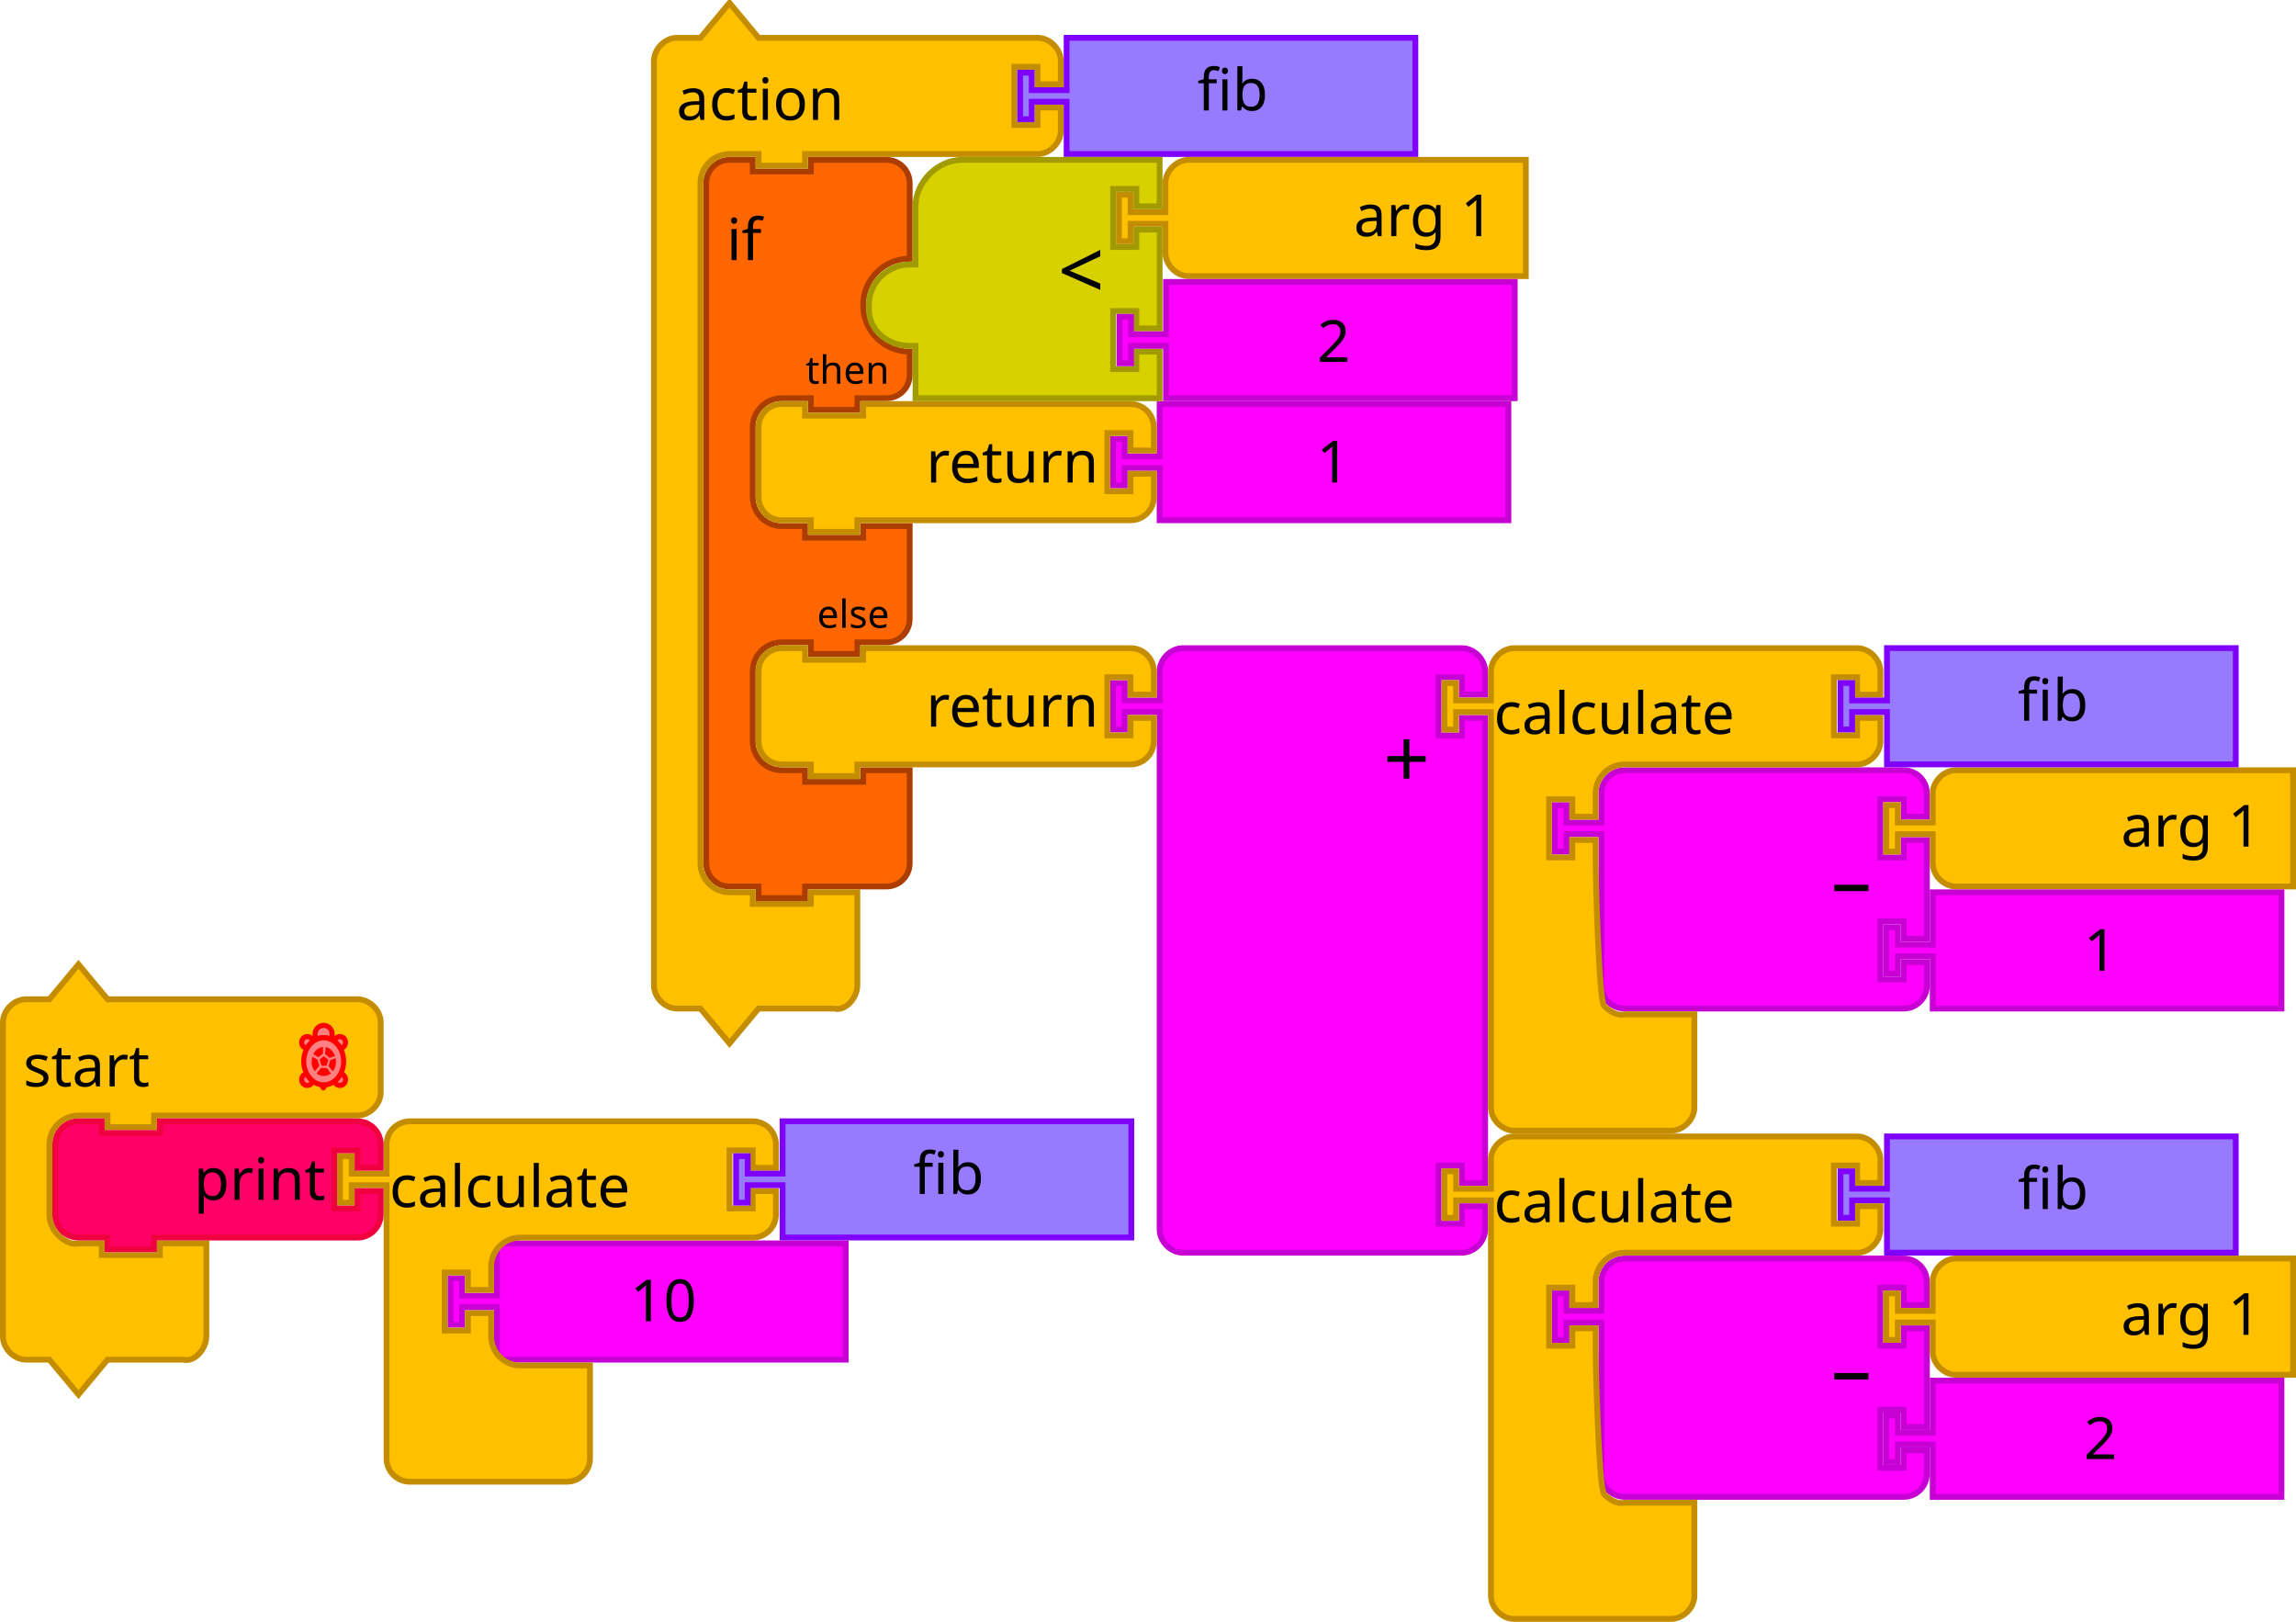
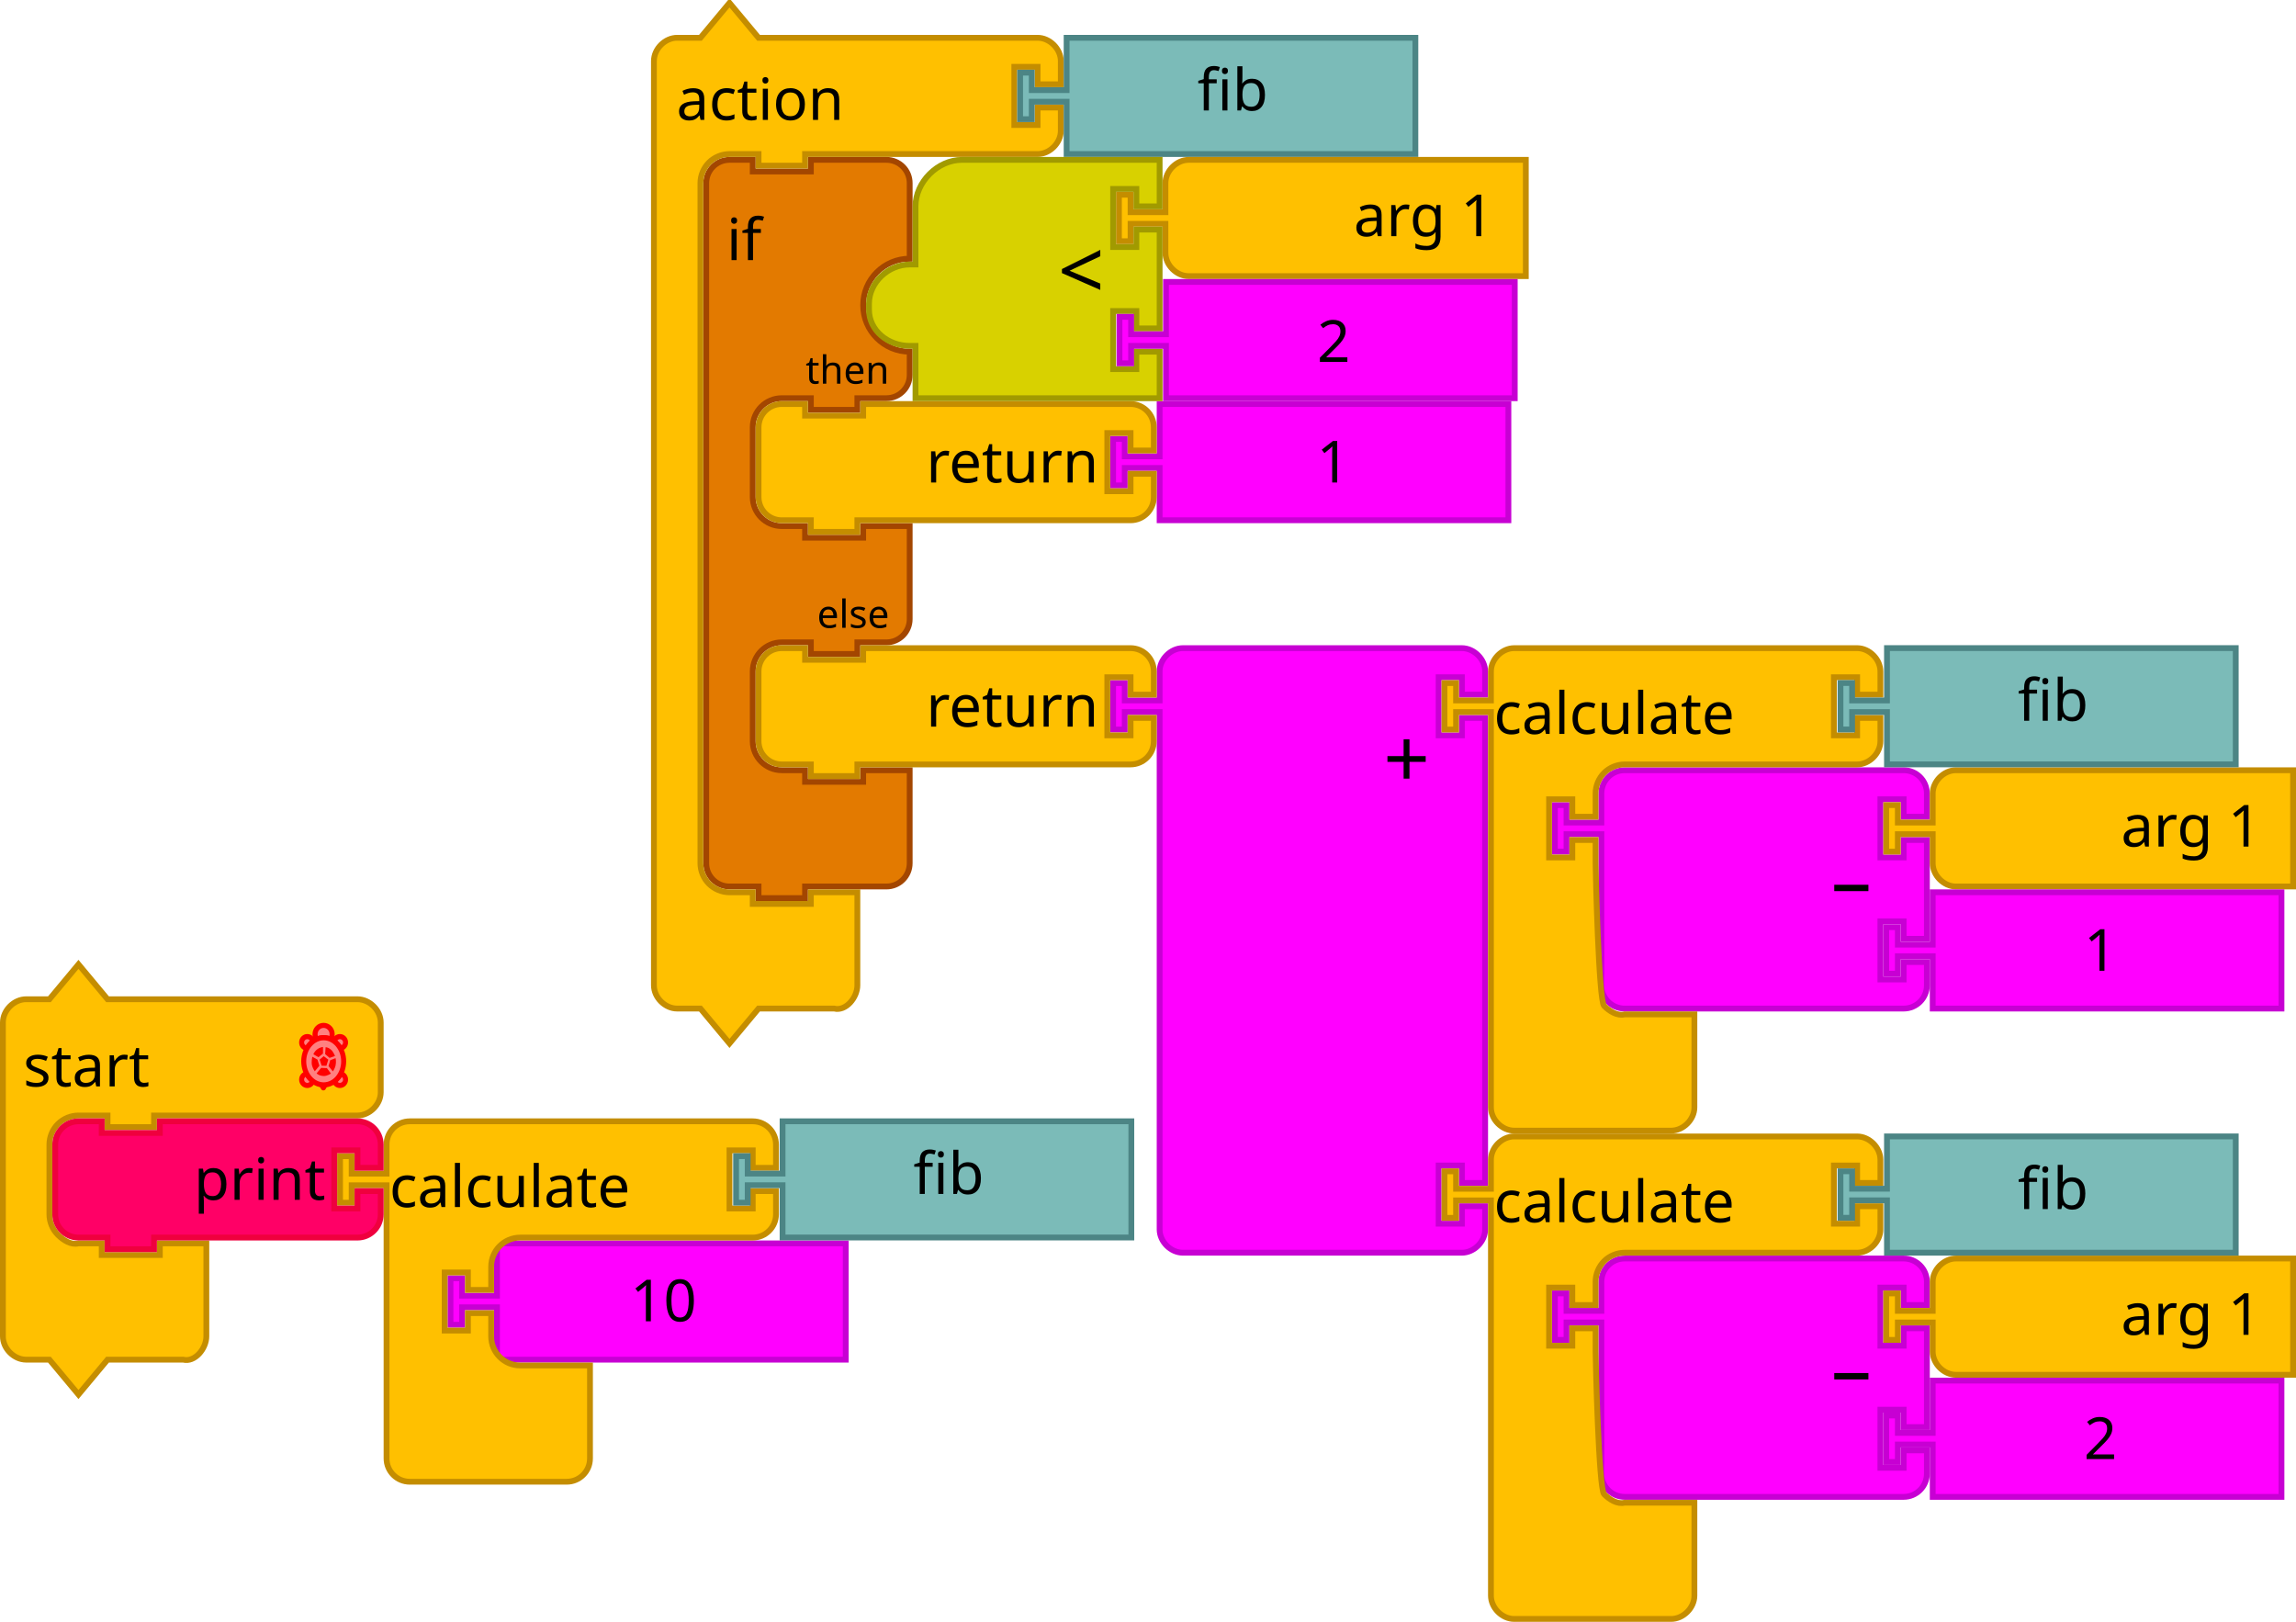
<svg xmlns="http://www.w3.org/2000/svg" version="1.1" width="790" height="558" id="svg2">
  <defs id="defs155">
    <filter height="1.3" color-interpolation-filters="sRGB" id="dropshadow">
-       <feGaussianBlur in="SourceAlpha" stdDeviation="3" id="feGaussianBlur7" />
-       <feOffset dx="2" dy="2" result="offsetblur" id="feOffset9" />
+       <feGaussianBlur id="feGaussianBlur7" stdDeviation="3" in="SourceAlpha" />
+       <feOffset id="feOffset9" result="offsetblur" dy="2" dx="2" />
      <feComponentTransfer id="feComponentTransfer11">
-         <feFuncA type="linear" slope="0.2" id="feFuncA13" />
+         <feFuncA id="feFuncA13" slope="0.2" type="linear" />
      </feComponentTransfer>
      <feMerge id="feMerge15">
        <feMergeNode id="feMergeNode17" />
-         <feMergeNode in="SourceGraphic" id="feMergeNode19" />
+         <feMergeNode id="feMergeNode19" in="SourceGraphic" />
      </feMerge>
    </filter>
    <filter height="1.3" color-interpolation-filters="sRGB" id="dropshadow-22">
-       <feGaussianBlur in="SourceAlpha" stdDeviation="3" id="feGaussianBlur3052" />
-       <feOffset dx="2" dy="2" result="offsetblur" id="feOffset3054" />
+       <feGaussianBlur id="feGaussianBlur3052" stdDeviation="3" in="SourceAlpha" />
+       <feOffset id="feOffset3054" result="offsetblur" dy="2" dx="2" />
      <feComponentTransfer id="feComponentTransfer3056">
-         <feFuncA type="linear" slope="0.2" id="feFuncA3058" />
+         <feFuncA id="feFuncA3058" slope="0.2" type="linear" />
      </feComponentTransfer>
      <feMerge id="feMerge3060">
        <feMergeNode id="feMergeNode3062" />
-         <feMergeNode in="SourceGraphic" id="feMergeNode3064" />
+         <feMergeNode id="feMergeNode3064" in="SourceGraphic" />
      </feMerge>
    </filter>
    <filter height="1.3" color-interpolation-filters="sRGB" id="dropshadow-4">
-       <feGaussianBlur in="SourceAlpha" stdDeviation="3" id="feGaussianBlur3141" />
-       <feOffset dx="2" dy="2" result="offsetblur" id="feOffset3143" />
+       <feGaussianBlur id="feGaussianBlur3141" stdDeviation="3" in="SourceAlpha" />
+       <feOffset id="feOffset3143" result="offsetblur" dy="2" dx="2" />
      <feComponentTransfer id="feComponentTransfer3145">
-         <feFuncA type="linear" slope="0.2" id="feFuncA3147" />
+         <feFuncA id="feFuncA3147" slope="0.2" type="linear" />
      </feComponentTransfer>
      <feMerge id="feMerge3149">
        <feMergeNode id="feMergeNode3151" />
-         <feMergeNode in="SourceGraphic" id="feMergeNode3153" />
+         <feMergeNode id="feMergeNode3153" in="SourceGraphic" />
      </feMerge>
    </filter>
    <filter height="1.3" color-interpolation-filters="sRGB" id="dropshadow-6">
-       <feGaussianBlur in="SourceAlpha" stdDeviation="3" id="feGaussianBlur3784" />
-       <feOffset dx="2" dy="2" result="offsetblur" id="feOffset3786" />
+       <feGaussianBlur id="feGaussianBlur3784" stdDeviation="3" in="SourceAlpha" />
+       <feOffset id="feOffset3786" result="offsetblur" dy="2" dx="2" />
      <feComponentTransfer id="feComponentTransfer3788">
-         <feFuncA type="linear" slope="0.2" id="feFuncA3790" />
+         <feFuncA id="feFuncA3790" slope="0.2" type="linear" />
      </feComponentTransfer>
      <feMerge id="feMerge3792">
        <feMergeNode id="feMergeNode3794" />
-         <feMergeNode in="SourceGraphic" id="feMergeNode3796" />
+         <feMergeNode id="feMergeNode3796" in="SourceGraphic" />
      </feMerge>
    </filter>
    <filter height="1.3" color-interpolation-filters="sRGB" id="dropshadow-2">
-       <feGaussianBlur in="SourceAlpha" stdDeviation="3" id="feGaussianBlur3211" />
-       <feOffset dx="2" dy="2" result="offsetblur" id="feOffset3213" />
+       <feGaussianBlur id="feGaussianBlur3211" stdDeviation="3" in="SourceAlpha" />
+       <feOffset id="feOffset3213" result="offsetblur" dy="2" dx="2" />
      <feComponentTransfer id="feComponentTransfer3215">
-         <feFuncA type="linear" slope="0.2" id="feFuncA3217" />
+         <feFuncA id="feFuncA3217" slope="0.2" type="linear" />
      </feComponentTransfer>
      <feMerge id="feMerge3219">
        <feMergeNode id="feMergeNode3221" />
-         <feMergeNode in="SourceGraphic" id="feMergeNode3223" />
+         <feMergeNode id="feMergeNode3223" in="SourceGraphic" />
+       </feMerge>
+     </filter>
+     <filter height="1.3" color-interpolation-filters="sRGB" id="dropshadow-73">
+       <feGaussianBlur id="feGaussianBlur7-6" stdDeviation="3" in="SourceAlpha" />
+       <feOffset id="feOffset9-5" result="offsetblur" dy="2" dx="2" />
+       <feComponentTransfer id="feComponentTransfer11-8">
+         <feFuncA id="feFuncA13-8" slope="0.2" type="linear" />
+       </feComponentTransfer>
+       <feMerge id="feMerge15-6">
+         <feMergeNode id="feMergeNode17-0" />
+         <feMergeNode id="feMergeNode19-1" in="SourceGraphic" />
      </feMerge>
    </filter>
  </defs>
  <text x="298" y="115.829" id="text3033" style="font-size:13.333px;text-anchor:end;fill:#000000;font-family:Sans">
    <tspan x="400" y="138.329" id="tspan3035" />
  </text>
  <text x="316" y="180.792" id="text3107" style="font-size:13.333px;text-anchor:end;fill:#000000;font-family:Sans">
    <tspan x="410" y="203.292" id="tspan3109" />
  </text>
  <text x="298" y="199.829" id="text3033-0" style="font-size:13.333px;text-anchor:end;fill:#000000;font-family:Sans">
    <tspan x="400" y="222.329" id="tspan3035-1" />
  </text>
  <text x="298" y="283.829" id="text3033-1" style="font-size:13.333px;text-anchor:end;fill:#000000;font-family:Sans">
    <tspan x="400" y="306.329" id="tspan3035-8" />
  </text>
  <text x="298" y="367.829" id="text3033-0-9" style="font-size:13.333px;text-anchor:end;fill:#000000;font-family:Sans">
    <tspan x="400" y="390.329" id="tspan3035-1-5" />
  </text>
  <g transform="translate(0,330.7923)" id="g3055">
    <g id="g4085">
      <path d="m 1,29 0,-8 c 0,-4.189 3.811,-8 8,-8 l 8,0 10,-12 10,12 18,0 60,0 8,0 c 4.189,0 8,3.811 8,8 l 0,8 0,8 0,8 c 0,4.189 -3.811,8 -8,8 l -8,0 -60,0 -2,0 0,4 -16,0 0,-4 -2,0 -8,0 c -2.618,0 -5.22,1.078 -7.071,2.929 C 18.078,57.78 17,60.382 17,63 l 0,8 0,8 0,8 c 0,2.618 1.078,5.22 2.929,7.071 C 21.78,95.922 24.46,97.635 27,97 l 8,0 0,4 20,0 0,-4 16,0 0,12 0,12 0,8 c 0,4.189 -3.936,9.016 -8,8 l -8,0 -18,0 -10,12 -10,-12 -8,0 c -4.189,0 -8,-3.811 -8,-8 l 0,-8 z" id="path3660" style="fill:#ffc000;fill-opacity:1;stroke:#c48d00;stroke-width:2;stroke-linecap:round;stroke-opacity:1" />
      <text id="text3662" style="font-size:20px;text-anchor:start;fill:#000000;font-family:Sans">
        <tspan x="8" y="43" id="tspan3664">start</tspan>
      </text>
    </g>
    <g id="g3037">
      <path d="m 111.376,42.473 c -0.244,0 -0.484,-0.016 -0.721,-0.045 l 0.611,1.068 0.602,-1.051 c -0.163,0.014 -0.326,0.029 -0.493,0.029 z" id="path4206" style="fill:#eeeeee;stroke:#ff0000;stroke-width:1.75;stroke-linecap:round;stroke-linejoin:round;stroke-miterlimit:4;stroke-opacity:1;stroke-dasharray:none" />
      <g transform="matrix(0.44039,0,0,0.4545743,99.26689,20.52662)" id="g4208" style="fill:#ff8080;fill-opacity:1;stroke:#ff0000;stroke-width:3.911;stroke-linecap:round;stroke-linejoin:round;stroke-miterlimit:4;stroke-opacity:1;stroke-dasharray:none">
        <path d="m 40.16,11.726 c -2.164,0 -3.958,1.555 -4.343,3.607 1.859,1.345 3.457,3.115 4.675,5.208 2.285,-0.172 4.094,-2.061 4.094,-4.39 0,-2.444 -1.982,-4.425 -4.426,-4.425 z" id="path4210" style="fill:#ff8080;fill-opacity:1;stroke:#ff0000;stroke-width:3.911;stroke-miterlimit:4;stroke-opacity:1;stroke-dasharray:none" />
        <path d="m 40.713,39.887 c -1.224,2.232 -2.86,4.131 -4.797,5.556 0.521,1.864 2.213,3.239 4.244,3.239 2.443,0 4.426,-1.98 4.426,-4.424 0,-2.255 -1.693,-4.096 -3.873,-4.371 z" id="path4212" style="fill:#ff8080;fill-opacity:1;stroke:#ff0000;stroke-width:3.911;stroke-miterlimit:4;stroke-opacity:1;stroke-dasharray:none" />
        <path d="m 14.273,39.871 c -2.253,0.206 -4.024,2.079 -4.024,4.387 0,2.443 1.98,4.424 4.424,4.424 2.064,0 3.784,-1.42 4.272,-3.332 -1.883,-1.416 -3.475,-3.289 -4.672,-5.479 z" id="path4214" style="fill:#ff8080;fill-opacity:1;stroke:#ff0000;stroke-width:3.911;stroke-miterlimit:4;stroke-opacity:1;stroke-dasharray:none" />
        <path d="m 19.026,15.437 c -0.343,-2.103 -2.154,-3.711 -4.353,-3.711 -2.444,0 -4.424,1.981 -4.424,4.424 0,2.382 1.886,4.31 4.245,4.406 1.186,-2.043 2.732,-3.784 4.532,-5.119 z" id="path4216" style="fill:#ff8080;fill-opacity:1;stroke:#ff0000;stroke-width:3.911;stroke-miterlimit:4;stroke-opacity:1;stroke-dasharray:none" />
      </g>
      <path d="m 111.376,26.237 c 0.84,0 1.642,0.187 2.386,0.513 0.326,-0.489 0.519,-1.081 0.519,-1.72 0,-1.676 -1.316,-3.035 -2.94,-3.035 -1.624,0 -2.94,1.359 -2.94,3.035 0,0.649 0.199,1.25 0.536,1.743 0.759,-0.34 1.58,-0.536 2.44,-0.536 z" id="path4218" style="fill:#ff8080;fill-opacity:1;stroke:#ff0000;stroke-width:1.75;stroke-linecap:round;stroke-linejoin:round;stroke-miterlimit:4;stroke-opacity:1;stroke-dasharray:none" />
      <g transform="matrix(0.44039,0,0,0.4545743,99.26689,20.52662)" id="g4220" style="fill:#ff8080;fill-opacity:1;stroke:#ff0000;stroke-width:3.911;stroke-linecap:round;stroke-linejoin:round;stroke-miterlimit:4;stroke-opacity:1;stroke-dasharray:none">
        <path d="m 43.102,30.421 c 0,4.734 -1.645,9.28 -4.571,12.627 -2.925,3.348 -6.897,5.231 -11.034,5.231 -4.137,0 -8.109,-1.883 -11.034,-5.231 -2.925,-3.348 -4.571,-7.893 -4.571,-12.627 0,-9.797 7.044,-17.858 15.605,-17.858 8.561,0 15.605,8.061 15.605,17.858 z" id="path4222" style="fill:#ff8080;fill-opacity:1;stroke:#ff0000;stroke-width:3.911;stroke-miterlimit:4;stroke-opacity:1;stroke-dasharray:none" />
      </g>
      <g transform="matrix(0.44039,0,0,0.4545743,99.26689,20.52662)" id="g4224" style="fill:#ff0000;fill-opacity:1;stroke:none">
        <path d="m 25.875,33.75 -1.542,-4.625 3.164,-2.587 3.615,2.626 -1.487,4.669 z" id="path4226" style="fill:#ff0000;fill-opacity:1;stroke:none" />
        <path d="m 27.501,41.551 c -3.968,-0.16 -5.543,-2.009 -5.543,-2.009 l 3.57,-4.163 4.465,0.168 3.132,4.12 c 0,0 -2.89,1.994 -5.624,1.884 z" id="path4228" style="fill:#ff0000;fill-opacity:1;stroke:none" />
        <path d="m 18.453,33.843 c -0.849,-2.968 0.172,-6.884 0.172,-6.884 l 4,2.167 1.493,4.629 -3.582,4.233 c 0,-10e-4 -1.465,-1.99 -2.083,-4.145 z" id="path4230" style="fill:#ff0000;fill-opacity:1;stroke:none" />
        <path d="m 19.458,25.125 c 0,0 0.5,-1.958 3.039,-3.822 2.237,-1.643 4.465,-1.72 4.465,-1.72 l -0.037,4.981 -3.521,2.75 -3.946,-2.189 z" id="path4232" style="fill:#ff0000;fill-opacity:1;stroke:none" />
        <path d="M 32.084,27.834 28.625,24.959 29,19.75 c 0,0 1.834,-0.042 3.959,1.667 2.228,1.791 3.362,4.983 3.362,4.983 l -4.237,1.434 z" id="path4234" style="fill:#ff0000;fill-opacity:1;stroke:none" />
        <path d="m 31.292,34.042 1.313,-4.464 4.187,-1.536 c 0,0 0.677,2.663 -0.042,5.667 -0.54,2.256 -2.084,4.361 -2.084,4.361 l -3.374,-4.028 z" id="path4236" style="fill:#ff0000;fill-opacity:1;stroke:none" />
      </g>
    </g>
  </g>
  <text x="-276.556" y="95.258" id="text3033-19" style="font-size:13.333px;text-anchor:end;fill:#000000;font-family:Sans">
    <tspan x="-174.556" y="117.758" id="tspan3035-6" />
  </text>
  <text x="-276.556" y="179.258" id="text3033-0-93" style="font-size:13.333px;text-anchor:end;fill:#000000;font-family:Sans">
    <tspan x="-174.556" y="201.758" id="tspan3035-1-3" />
  </text>
  <text x="-276.556" y="263.258" id="text3033-1-6" style="font-size:13.333px;text-anchor:end;fill:#000000;font-family:Sans">
    <tspan x="-174.556" y="285.758" id="tspan3035-8-9" />
  </text>
  <text x="-276.556" y="347.258" id="text3033-0-9-1" style="font-size:13.333px;text-anchor:end;fill:#000000;font-family:Sans">
    <tspan x="-174.556" y="369.758" id="tspan3035-1-5-0" />
  </text>
  <g transform="translate(268,41.99998)" id="g3579">
    <path d="m 131,97 120,0 0,40 -120,0 0,-16 0,-2 -12,0 0,6 -4,0 0,-16 4,0 0,6 12,0 0,-2 z" id="path21-8-0" style="fill:#ff00ff;fill-opacity:1;stroke:#c700d3;stroke-width:2;stroke-linecap:round;stroke-opacity:1" />
    <text x="165" y="98" id="text23-0-5" style="font-size:20px;text-anchor:start;fill:#000000;font-family:Sans">
      <tspan x="185" y="124" id="tspan25-7-2">1</tspan>
    </text>
  </g>
  <g transform="translate(242,54)" id="g3213">
-     <path d="M 1,17 1,9 A 8,8 0 0 1 9,1 l 8,0 0,4 20,0 0,-4 18,0 8,0 a 8,8 0 0 1 8,8 l 0,8 0,18 A 16,16 0 0 0 55,51 16,16 0 0 0 71,67 l 0,8 a 8,8 0 0 1 -8,8 l -8,0 -2,0 0,4 -16,0 0,-4 -2,0 -8,0 A 10,10 0 0 0 17,93 l 0,8 0,8 0,8 a 10,10 0 0 0 10,10 l 8,0 0,4 20,0 0,-4 16,0 0,24 0,8 a 8,8 0 0 1 -8,8 l -8,0 -2,0 0,4 -16,0 0,-4 -2,0 -8,0 a 10,10 0 0 0 -10,10 l 0,8 0,8 0,8 a 10,10 0 0 0 10,10 l 8,0 0,4 20,0 0,-4 16,0 0,12 0,12 0,8 a 8,8 0 0 1 -8,8 l -8,0 -18,0 -2,0 0,4 -16,0 0,-4 -2,0 -8,0 a 8,8 0 0 1 -8,-8 l 0,-8 z" id="path21-3" style="fill:#fd6600;fill-opacity:1;stroke:#ac3d00;stroke-width:2;stroke-linecap:round;stroke-opacity:1" />
+     <path d="M 1,17 1,9 A 8,8 0 0 1 9,1 l 8,0 0,4 20,0 0,-4 18,0 8,0 a 8,8 0 0 1 8,8 l 0,8 0,18 A 16,16 0 0 0 55,51 16,16 0 0 0 71,67 l 0,8 a 8,8 0 0 1 -8,8 l -8,0 -2,0 0,4 -16,0 0,-4 -2,0 -8,0 A 10,10 0 0 0 17,93 l 0,8 0,8 0,8 a 10,10 0 0 0 10,10 l 8,0 0,4 20,0 0,-4 16,0 0,24 0,8 a 8,8 0 0 1 -8,8 l -8,0 -2,0 0,4 -16,0 0,-4 -2,0 -8,0 a 10,10 0 0 0 -10,10 l 0,8 0,8 0,8 a 10,10 0 0 0 10,10 l 8,0 0,4 20,0 0,-4 16,0 0,12 0,12 0,8 a 8,8 0 0 1 -8,8 l -8,0 -18,0 -2,0 0,4 -16,0 0,-4 -2,0 -8,0 a 8,8 0 0 1 -8,-8 l 0,-8 z" id="path21-3" style="fill:#e37a00;fill-opacity:1;stroke:#a34600;stroke-width:2;stroke-linecap:round;stroke-opacity:1" />
    <text id="text23-00" style="font-size:20px;text-anchor:start;fill:#000000;font-family:sans-serif">
      <tspan x="8" y="35.5" id="tspan25-13">if</tspan>
    </text>
    <text id="text27" style="font-size:13.333px;text-anchor:end;fill:#000000;font-family:sans-serif">
      <tspan x="64" y="78" id="tspan29">then</tspan>
    </text>
    <text id="text31" style="font-size:13.333px;text-anchor:end;fill:#000000;font-family:sans-serif">
      <tspan x="64" y="162" id="tspan33">else</tspan>
    </text>
  </g>
  <g transform="translate(-56,0)" id="g3243-4">
    <path d="m 281,29 0,-8 c 0,-4.189 3.811,-8 8,-8 l 8,0 10,-12 10,12 18,0 70,0 8,0 c 4.189,0 8,3.811 8,8 l 0,8 -8,0 0,-6 -8,0 0,20 8,0 0,-6 8,0 0,8 c 0,4.189 -3.811,8 -8,8 l -8,0 -70,0 -2,0 0,4 -16,0 0,-4 -2,0 -8,0 c -2.618,0 -5.22,1.078 -7.071,2.929 C 298.078,57.78 297,60.382 297,63 l 0,8 0,218 0,8 c 0,2.618 1.078,5.22 2.929,7.071 C 301.78,305.922 304.382,307 307,307 l 8,0 0,4 20,0 0,-4 16,0 0,12 0,12 0,8 c 0,4.189 -3.936,9.016 -8,8 l -8,0 -18,0 -10,12 -10,-12 -8,0 c -4.189,0 -8,-3.811 -8,-8 l 0,-8 z" id="path3027-4-2" style="fill:#ffc000;fill-opacity:1;stroke:#c48d00;stroke-width:2;stroke-linecap:round;stroke-opacity:1" />
    <text x="280.727" y="-1.745" id="text3029-4-3" style="font-size:20px;text-anchor:start;fill:#000000;font-family:Sans">
      <tspan x="288.727" y="41.255" id="tspan3031-5-7">action</tspan>
    </text>
  </g>
  <g transform="translate(-50.73032,0)" id="g3802">
-     <path d="m 417.73,13 120,0 0,40 -120,0 0,-16 0,-2 -12,0 0,6 -4,0 0,-16 4,0 0,6 12,0 0,-2 z" id="path21-2-7" style="fill:#987aff;fill-opacity:1;stroke:#8000fe;stroke-width:2;stroke-linecap:round;stroke-opacity:1" />
+     <path d="m 417.73,13 120,0 0,40 -120,0 0,-16 0,-2 -12,0 0,6 -4,0 0,-16 4,0 0,6 12,0 0,-2 z" id="path21-2-7" style="fill:#7bbbb8;fill-opacity:1;stroke:#4c8585;stroke-width:2;stroke-linecap:round;stroke-opacity:1" />
    <text x="442.73" y="12" id="text23-2-3" style="font-size:20px;text-anchor:start;fill:#000000;font-family:Sans">
      <tspan x="462.73" y="38" id="tspan25-1-3">fib</tspan>
    </text>
  </g>
  <g transform="matrix(2,0,0,2,384,43.26169)" id="g4-8">
    <filter height="1.3" color-interpolation-filters="sRGB" id="dropshadow-7">
-       <feGaussianBlur id="feGaussianBlur7-8" stdDeviation="3" in="SourceAlpha" />
-       <feOffset id="feOffset9-9" result="offsetblur" dy="2" dx="2" />
+       <feGaussianBlur in="SourceAlpha" stdDeviation="3" id="feGaussianBlur7-8" />
+       <feOffset dx="2" dy="2" result="offsetblur" id="feOffset9-9" />
      <feComponentTransfer id="feComponentTransfer11-4">
-         <feFuncA id="feFuncA13-0" slope="0.2" type="linear" />
+         <feFuncA type="linear" slope="0.2" id="feFuncA13-0" />
      </feComponentTransfer>
      <feMerge id="feMerge15-1">
        <feMergeNode id="feMergeNode17-7" />
-         <feMergeNode id="feMergeNode19-5" in="SourceGraphic" />
+         <feMergeNode in="SourceGraphic" id="feMergeNode19-5" />
      </feMerge>
    </filter>
    <path d="m 8.5,13.869 0,-4 c 0,-2.094 1.906,-4 4,-4 l 4,0 10,0 40,0 4,0 0,20 -4,0 -40,0 -10,0 -4,0 c -2.094,0 -4,-1.906 -4,-4 l 0,-4 0,-1 -6,0 0,3 -2,0 0,-8 2,0 0,3 6,0 z" id="path21-31" style="fill:#ffc000;fill-opacity:1;stroke:#c48d00;stroke-width:1;stroke-linecap:round;stroke-opacity:1" />
    <text y="6" id="text23-5" style="font-size:10px;text-anchor:end;fill:#000000;font-family:Sans">
      <tspan x="65" y="19" id="tspan25-4">arg 1</tspan>
    </text>
    <text id="text27-0" style="font-size:6.667px;text-anchor:end;fill:#000000;font-family:Sans">
      <tspan x="65" y="11.25" id="tspan29-8" />
    </text>
  </g>
  <g transform="translate(260,138)" id="g3480">
    <path d="M 1,17 1,9 A 8,8 0 0 1 9,1 l 8,0 0,4 20,0 0,-4 84,0 8,0 a 8,8 0 0 1 8,8 l 0,8 -8,0 0,-6 -8,0 0,20 8,0 0,-6 8,0 0,8 a 8,8 0 0 1 -8,8 l -8,0 -84,0 -2,0 0,4 -16,0 0,-4 -2,0 -8,0 A 8,8 0 0 1 1,33 l 0,-8 0,-8 z" id="path3066" style="fill:#ffc000;fill-opacity:1;stroke:#c48d00;stroke-width:2;stroke-linecap:round;stroke-opacity:1" />
    <text id="text3068" style="font-size:20px;text-anchor:end;fill:#000000;font-family:Sans">
      <tspan x="118" y="28" id="tspan3070">return</tspan>
    </text>
    <text id="text3072" style="font-size:13.333px;text-anchor:end;fill:#000000;font-family:Sans">
      <tspan x="118" y="22.5" id="tspan3074" />
    </text>
  </g>
  <g transform="translate(382,222)" id="g3570">
    <path d="m 17,17 0,-8 c 0,-4.189 3.811,-8 8,-8 l 8,0 20,0 60,0 8,0 c 4.189,0 8,3.811 8,8 l 0,8 -8,0 0,-6 -8,0 0,20 8,0 0,-6 8,0 0,160 -8,0 0,-6 -8,0 0,20 8,0 0,-6 8,0 0,8 c 0,4.189 -3.811,8 -8,8 l -8,0 -60,0 -20,0 -8,0 c -4.189,0 -8,-3.811 -8,-8 l 0,-8 0,-168 0,-2 -12,0 0,6 -4,0 0,-16 4,0 0,6 12,0 z" id="path3155" style="fill:#ff00ff;fill-opacity:1;stroke:#c700d3;stroke-width:2;stroke-linecap:round;stroke-opacity:1" />
    <text id="text3157" style="font-size:28px;text-anchor:end;fill:#000000;font-family:Sans">
      <tspan x="110" y="49" id="tspan3159">+</tspan>
    </text>
    <text id="text3161" style="font-size:18.667px;text-anchor:end;fill:#000000;font-family:Sans">
      <tspan x="110" y="21.5" id="tspan3163" />
    </text>
    <text id="text3165" style="font-size:18.667px;text-anchor:end;fill:#000000;font-family:Sans">
      <tspan x="110" y="63.5" id="tspan3167" />
    </text>
  </g>
  <g transform="translate(20,140.5583)" id="g3694-2">
    <path d="m 151,287.234 120,0 0,40 -120,0 0,-16 0,-2 -12,0 0,6 -4,0 0,-16 4,0 0,6 12,0 0,-2 z" id="path21-7-5-5" style="fill:#ff00ff;fill-opacity:1;stroke:#c700d3;stroke-width:2;stroke-linecap:round;stroke-opacity:1" />
    <text x="176.851" y="288.033" id="text23-1-3-6" style="font-size:20px;text-anchor:start;fill:#000000;font-family:Sans">
      <tspan x="196.851" y="314.033" id="tspan25-0-0-2">10</tspan>
    </text>
  </g>
  <g transform="translate(298,54)" id="g3280">
    <g transform="matrix(2,0,0,2,0,-32)" id="g3179" style="fill:#d8d100;fill-opacity:1;stroke:#a19a00;stroke-opacity:1">
      <path d="m 0.5,41.25 c 0,-3.665 3.335,-6.75 7,-6.75 l 1,0 0,-10 c 0,-4.189 3.811,-8 8,-8 l 34,0 0,8 -4,0 0,-3 -4,0 0,10 4,0 0,-3 4,0 0,17 -4,0 0,-3 -4,0 0,10 4,0 0,-3 4,0 0,8 -30,0 -11,0 -1,0 0,-1 0,-8 -1,0 c -3.665,0 -7,-2.585 -7,-6.25 z" id="path3181" style="fill:#d8d100;fill-opacity:1;stroke:#a19a00;stroke-width:1;stroke-linecap:round;stroke-opacity:1" />
    </g>
    <text id="text3183" style="font-size:28px;text-anchor:end;fill:#000000;fill-opacity:1;font-family:sans-serif">
      <tspan x="82" y="49" id="tspan3185" style="fill:#000000;fill-opacity:1">&lt;</tspan>
    </text>
  </g>
  <g transform="translate(75.14908,175.0419)" id="g3768">
    <g transform="translate(40.85092,209.7504)" id="g3258">
      <path d="m 17,17 0,-8 a 8,8 0 0 1 8,-8 l 8,0 20,0 18,0 64,0 8,0 a 8,8 0 0 1 8,8 l 0,8 -8,0 0,-6 -8,0 0,20 8,0 0,-6 8,0 0,8 a 8,8 0 0 1 -8,8 l -8,0 -64,0 -8,0 A 10,10 0 0 0 53,51 l 0,8 -8,0 0,-6 -8,0 0,20 8,0 0,-6 8,0 0,8 a 10,10 0 0 0 10,10 l 8,0 16,0 0,12 0,12 0,8 a 8,8 0 0 1 -8,8 l -8,0 -18,0 -20,0 -8,0 a 8,8 0 0 1 -8,-8 l 0,-8 0,-84 0,-2 -12,0 0,6 -4,0 0,-16 4,0 0,6 12,0 0,-2 z" id="path21-5" style="fill:#ffc000;fill-opacity:1;stroke:#c48d00;stroke-width:2;stroke-linecap:round;stroke-opacity:1" />
      <text id="text23-3" style="font-size:20px;text-anchor:start;fill:#000000;font-family:sans-serif">
        <tspan x="18" y="30.5" id="tspan25-77">calculate</tspan>
      </text>
    </g>
-     <path d="m 194.117,210.734 120,0 0,40 -120,0 0,-16 0,-2 -12,0 0,6 -4,0 0,-16 4,0 0,6 12,0 0,-2 z" id="path21-2-7-6" style="fill:#987aff;fill-opacity:1;stroke:#8000fe;stroke-width:2;stroke-linecap:round;stroke-opacity:1" />
+     <path d="m 194.117,210.734 120,0 0,40 -120,0 0,-16 0,-2 -12,0 0,6 -4,0 0,-16 4,0 0,6 12,0 0,-2 z" id="path21-2-7-6" style="fill:#7bbbb8;fill-opacity:1;stroke:#4c8585;stroke-width:2;stroke-linecap:round;stroke-opacity:1" />
    <text x="219.117" y="209.734" id="text23-2-3-1" style="font-size:20px;text-anchor:start;fill:#000000;font-family:Sans">
      <tspan x="239.117" y="235.734" id="tspan25-1-3-2">fib</tspan>
    </text>
  </g>
  <g transform="translate(260,222)" id="g3480-5">
    <path d="M 1,17 1,9 A 8,8 0 0 1 9,1 l 8,0 0,4 20,0 0,-4 84,0 8,0 a 8,8 0 0 1 8,8 l 0,8 -8,0 0,-6 -8,0 0,20 8,0 0,-6 8,0 0,8 a 8,8 0 0 1 -8,8 l -8,0 -84,0 -2,0 0,4 -16,0 0,-4 -2,0 -8,0 A 8,8 0 0 1 1,33 l 0,-8 0,-8 z" id="path3066-9" style="fill:#ffc000;fill-opacity:1;stroke:#c48d00;stroke-width:2;stroke-linecap:round;stroke-opacity:1" />
    <text id="text3068-6" style="font-size:20px;text-anchor:end;fill:#000000;font-family:Sans">
      <tspan x="118" y="28" id="tspan3070-9">return</tspan>
    </text>
    <text id="text3072-4" style="font-size:13.333px;text-anchor:end;fill:#000000;font-family:Sans">
      <tspan x="118" y="22.5" id="tspan3074-1" />
    </text>
  </g>
  <path d="m 401.189,97 120,0 0,40 -120,0 0,-16 0,-2 -12,0 0,6 -4,0 0,-16 4,0 0,6 12,0 0,-2 z" id="path21-8-00" style="fill:#ff00ff;fill-opacity:1;stroke:#c700d3;stroke-width:2;stroke-linecap:round;stroke-opacity:1" />
  <text x="433.189" y="98.534" id="text23-0-7" style="font-size:20px;text-anchor:start;fill:#000000;font-family:Sans">
    <tspan x="453.189" y="124.534" id="tspan25-7-3">2</tspan>
  </text>
  <g transform="translate(534,264)" id="g3923-8">
    <path d="m 17,17 0,-8 a 8,8 0 0 1 8,-8 l 8,0 20,0 60,0 8,0 a 8,8 0 0 1 8,8 l 0,8 -8,0 0,-6 -8,0 0,20 8,0 0,-6 8,0 0,34 -8,0 0,-6 -8,0 0,20 8,0 0,-6 8,0 0,8 a 8,8 0 0 1 -8,8 l -8,0 -60,0 -20,0 -8,0 a 8,8 0 0 1 -8,-8 l 0,-8 0,-42 0,-2 -12,0 0,6 -4,0 0,-16 4,0 0,6 12,0 0,-2 z" id="path3798-4" style="fill:#ff00ff;fill-opacity:1;stroke:#c700d3;stroke-width:2;stroke-linecap:round;stroke-opacity:1" />
    <text id="text3800-3" style="font-size:28px;text-anchor:end;fill:#000000;font-family:sans-serif">
      <tspan x="110" y="49" id="tspan3802-6">–</tspan>
    </text>
    <text id="text3804-3" style="font-size:18.667px;text-anchor:end;fill:#000000;font-family:sans-serif">
      <tspan x="110" y="21.5" id="tspan3806-1" />
    </text>
    <text id="text3808-5" style="font-size:18.667px;text-anchor:end;fill:#000000;font-family:sans-serif">
      <tspan x="110" y="63.5" id="tspan3810-0" />
    </text>
  </g>
  <g transform="matrix(2,0,0,2,648,253.2617)" id="g4-8-4-3">
    <filter height="1.3" color-interpolation-filters="sRGB" id="dropshadow-7-6-3">
-       <feGaussianBlur id="feGaussianBlur7-8-6-6" stdDeviation="3" in="SourceAlpha" />
-       <feOffset id="feOffset9-9-3-9" result="offsetblur" dy="2" dx="2" />
+       <feGaussianBlur in="SourceAlpha" stdDeviation="3" id="feGaussianBlur7-8-6-6" />
+       <feOffset dx="2" dy="2" result="offsetblur" id="feOffset9-9-3-9" />
      <feComponentTransfer id="feComponentTransfer11-4-4-9">
-         <feFuncA id="feFuncA13-0-7-1" slope="0.2" type="linear" />
+         <feFuncA type="linear" slope="0.2" id="feFuncA13-0-7-1" />
      </feComponentTransfer>
      <feMerge id="feMerge15-1-9-3">
        <feMergeNode id="feMergeNode17-7-4-9" />
-         <feMergeNode id="feMergeNode19-5-9-0" in="SourceGraphic" />
+         <feMergeNode in="SourceGraphic" id="feMergeNode19-5-9-0" />
      </feMerge>
    </filter>
    <path d="m 8.5,13.869 0,-4 c 0,-2.094 1.906,-4 4,-4 l 4,0 10,0 40,0 4,0 0,20 -4,0 -40,0 -10,0 -4,0 c -2.094,0 -4,-1.906 -4,-4 l 0,-4 0,-1 -6,0 0,3 -2,0 0,-8 2,0 0,3 6,0 z" id="path21-31-9-0" style="fill:#ffc000;fill-opacity:1;stroke:#c48d00;stroke-width:1;stroke-linecap:round;stroke-opacity:1" />
    <text y="6" id="text23-5-1-8" style="font-size:10px;text-anchor:end;fill:#000000;font-family:Sans">
      <tspan x="65" y="19" id="tspan25-4-4-9">arg 1</tspan>
    </text>
    <text id="text27-0-0-1" style="font-size:6.667px;text-anchor:end;fill:#000000;font-family:Sans">
      <tspan x="65" y="11.25" id="tspan29-8-9-4" />
    </text>
  </g>
  <g transform="translate(-143.2362,247.8308)" id="g4279">
    <path d="m 808.236,59.169 120,0 0,40 -120,0 0,-16 0,-2 -12,0 0,6 -4,0 0,-16 4,0 0,6 12,0 0,-2 z" id="path21-8-2-1" style="fill:#ff00ff;fill-opacity:1;stroke:#c700d3;stroke-width:2;stroke-linecap:round;stroke-opacity:1" />
    <text x="840.236" y="60.169" id="text23-0-1-0" style="font-size:20px;text-anchor:start;fill:#000000;font-family:Sans">
      <tspan x="860.236" y="86.169" id="tspan25-7-0-5">1</tspan>
    </text>
  </g>
  <g transform="translate(18,384.7923)" id="g4193">
    <path d="M 1,17 1,9 A 8,8 0 0 1 9,1 l 8,0 0,4 20,0 0,-4 60,0 8,0 a 8,8 0 0 1 8,8 l 0,8 -8,0 0,-6 -8,0 0,20 8,0 0,-6 8,0 0,8 a 8,8 0 0 1 -8,8 l -8,0 -60,0 -2,0 0,4 -16,0 0,-4 -2,0 -8,0 A 8,8 0 0 1 1,33 l 0,-8 0,-8 z" id="path3225" style="fill:#ff0066;fill-opacity:1;stroke:#ef003e;stroke-width:2;stroke-linecap:round;stroke-opacity:1" />
    <text id="text3227" style="font-size:20px;text-anchor:end;fill:#000000;font-family:Sans">
      <tspan x="94" y="28" id="tspan3229">print</tspan>
    </text>
    <text id="text3231" style="font-size:13.333px;text-anchor:end;fill:#000000;font-family:Sans">
      <tspan x="94" y="22.5" id="tspan3233" />
    </text>
  </g>
  <g transform="translate(455.1491,12.24957)" id="g3768-8">
    <g transform="translate(40.85092,209.7504)" id="g3258-8">
      <path d="m 17,17 0,-8 c 0,-4.189 3.811,-8 8,-8 l 8,0 20,0 18,0 64,0 8,0 c 4.189,0 8,3.811 8,8 l 0,8 -8,0 0,-6 -8,0 0,20 8,0 0,-6 8,0 0,8 c 0,4.189 -3.811,8 -8,8 l -8,0 -64,0 -8,0 c -2.618,0 -5.22,1.078 -7.071,2.929 C 54.078,45.78 53,48.382 53,51 l 0,8 -8,0 0,-6 -8,0 0,20 8,0 0,-6 8,0 0,8 c 0,2.618 1.078,47.22 2.929,49.071 C 57.78,125.922 60.46,127.635 63,127 l 8,0 16,0 0,12 0,12 0,8 c 0,4.189 -3.811,8 -8,8 l -8,0 -18,0 -20,0 -8,0 c -4.189,0 -8,-3.811 -8,-8 l 0,-8 0,-126 0,-2 -12,0 0,6 -4,0 0,-16 4,0 0,6 12,0 z" id="path21-5-6" style="fill:#ffc000;fill-opacity:1;stroke:#c48d00;stroke-width:2;stroke-linecap:round;stroke-opacity:1" />
      <text id="text23-3-1" style="font-size:20px;text-anchor:start;fill:#000000;font-family:sans-serif">
        <tspan x="18" y="30.5" id="tspan25-77-8">calculate</tspan>
      </text>
    </g>
-     <path d="m 194.117,210.734 120,0 0,40 -120,0 0,-16 0,-2 -12,0 0,6 -4,0 0,-16 4,0 0,6 12,0 0,-2 z" id="path21-2-7-6-7" style="fill:#987aff;fill-opacity:1;stroke:#8000fe;stroke-width:2;stroke-linecap:round;stroke-opacity:1" />
+     <path d="m 194.117,210.734 120,0 0,40 -120,0 0,-16 0,-2 -12,0 0,6 -4,0 0,-16 4,0 0,6 12,0 0,-2 z" id="path21-2-7-6-7" style="fill:#7bbbb8;fill-opacity:1;stroke:#4c8585;stroke-width:2;stroke-linecap:round;stroke-opacity:1" />
    <text x="219.117" y="209.734" id="text23-2-3-1-8" style="font-size:20px;text-anchor:start;fill:#000000;font-family:Sans">
      <tspan x="239.117" y="235.734" id="tspan25-1-3-2-1">fib</tspan>
    </text>
  </g>
  <g transform="translate(534,432)" id="g3923-8-9">
    <path d="m 17,17 0,-8 a 8,8 0 0 1 8,-8 l 8,0 20,0 60,0 8,0 a 8,8 0 0 1 8,8 l 0,8 -8,0 0,-6 -8,0 0,20 8,0 0,-6 8,0 0,34 -8,0 0,-6 -8,0 0,20 8,0 0,-6 8,0 0,8 a 8,8 0 0 1 -8,8 l -8,0 -60,0 -20,0 -8,0 a 8,8 0 0 1 -8,-8 l 0,-8 0,-42 0,-2 -12,0 0,6 -4,0 0,-16 4,0 0,6 12,0 0,-2 z" id="path3798-4-4" style="fill:#ff00ff;fill-opacity:1;stroke:#c700d3;stroke-width:2;stroke-linecap:round;stroke-opacity:1" />
    <text id="text3800-3-2" style="font-size:28px;text-anchor:end;fill:#000000;font-family:sans-serif">
      <tspan x="110" y="49" id="tspan3802-6-2">–</tspan>
    </text>
    <text id="text3804-3-3" style="font-size:18.667px;text-anchor:end;fill:#000000;font-family:sans-serif">
      <tspan x="110" y="21.5" id="tspan3806-1-5" />
    </text>
    <text id="text3808-5-4" style="font-size:18.667px;text-anchor:end;fill:#000000;font-family:sans-serif">
      <tspan x="110" y="63.5" id="tspan3810-0-3" />
    </text>
  </g>
  <g transform="matrix(2,0,0,2,648,421.2617)" id="g4-8-4-3-6">
    <filter height="1.3" color-interpolation-filters="sRGB" id="dropshadow-7-6-3-6">
-       <feGaussianBlur id="feGaussianBlur7-8-6-6-0" stdDeviation="3" in="SourceAlpha" />
-       <feOffset id="feOffset9-9-3-9-8" result="offsetblur" dy="2" dx="2" />
+       <feGaussianBlur in="SourceAlpha" stdDeviation="3" id="feGaussianBlur7-8-6-6-0" />
+       <feOffset dx="2" dy="2" result="offsetblur" id="feOffset9-9-3-9-8" />
      <feComponentTransfer id="feComponentTransfer11-4-4-9-8">
-         <feFuncA id="feFuncA13-0-7-1-5" slope="0.2" type="linear" />
+         <feFuncA type="linear" slope="0.2" id="feFuncA13-0-7-1-5" />
      </feComponentTransfer>
      <feMerge id="feMerge15-1-9-3-2">
        <feMergeNode id="feMergeNode17-7-4-9-6" />
-         <feMergeNode id="feMergeNode19-5-9-0-3" in="SourceGraphic" />
+         <feMergeNode in="SourceGraphic" id="feMergeNode19-5-9-0-3" />
      </feMerge>
    </filter>
    <path d="m 8.5,13.869 0,-4 c 0,-2.094 1.906,-4 4,-4 l 4,0 10,0 40,0 4,0 0,20 -4,0 -40,0 -10,0 -4,0 c -2.094,0 -4,-1.906 -4,-4 l 0,-4 0,-1 -6,0 0,3 -2,0 0,-8 2,0 0,3 6,0 z" id="path21-31-9-0-8" style="fill:#ffc000;fill-opacity:1;stroke:#c48d00;stroke-width:1;stroke-linecap:round;stroke-opacity:1" />
    <text y="6" id="text23-5-1-8-0" style="font-size:10px;text-anchor:end;fill:#000000;font-family:Sans">
      <tspan x="65" y="19" id="tspan25-4-4-9-3">arg 1</tspan>
    </text>
    <text id="text27-0-0-1-5" style="font-size:6.667px;text-anchor:end;fill:#000000;font-family:Sans">
      <tspan x="65" y="11.25" id="tspan29-8-9-4-8" />
    </text>
  </g>
  <g transform="translate(-143.2362,415.8308)" id="g4279-7">
    <path d="m 808.236,59.169 120,0 0,40 -120,0 0,-16 0,-2 -12,0 0,6 -4,0 0,-16 4,0 0,6 12,0 0,-2 z" id="path21-8-2-1-0" style="fill:#ff00ff;fill-opacity:1;stroke:#c700d3;stroke-width:2;stroke-linecap:round;stroke-opacity:1" />
    <text x="840.236" y="60.169" id="text23-0-1-0-1" style="font-size:20px;text-anchor:start;fill:#000000;font-family:Sans">
      <tspan x="860.236" y="86.169" id="tspan25-7-0-5-2">2</tspan>
    </text>
  </g>
  <g transform="translate(455.1491,180.2496)" id="g3768-8-0">
    <g transform="translate(40.85092,209.7504)" id="g3258-8-5">
      <path d="m 17,17 0,-8 c 0,-4.189 3.811,-8 8,-8 l 8,0 20,0 18,0 64,0 8,0 c 4.189,0 8,3.811 8,8 l 0,8 -8,0 0,-6 -8,0 0,20 8,0 0,-6 8,0 0,8 c 0,4.189 -3.811,8 -8,8 l -8,0 -64,0 -8,0 c -2.618,0 -5.22,1.078 -7.071,2.929 C 54.078,45.78 53,48.382 53,51 l 0,8 -8,0 0,-6 -8,0 0,20 8,0 0,-6 8,0 0,8 c 0,2.618 1.078,47.22 2.929,49.071 C 57.78,125.922 60.46,127.635 63,127 l 8,0 16,0 0,12 0,12 0,8 c 0,4.189 -3.811,8 -8,8 l -8,0 -18,0 -20,0 -8,0 c -4.189,0 -8,-3.811 -8,-8 l 0,-8 0,-126 0,-2 -12,0 0,6 -4,0 0,-16 4,0 0,6 12,0 z" id="path21-5-6-0" style="fill:#ffc000;fill-opacity:1;stroke:#c48d00;stroke-width:2;stroke-linecap:round;stroke-opacity:1" />
      <text id="text23-3-1-5" style="font-size:20px;text-anchor:start;fill:#000000;font-family:sans-serif">
        <tspan x="18" y="30.5" id="tspan25-77-8-6">calculate</tspan>
      </text>
    </g>
-     <path d="m 194.117,210.734 120,0 0,40 -120,0 0,-16 0,-2 -12,0 0,6 -4,0 0,-16 4,0 0,6 12,0 0,-2 z" id="path21-2-7-6-7-9" style="fill:#987aff;fill-opacity:1;stroke:#8000fe;stroke-width:2;stroke-linecap:round;stroke-opacity:1" />
+     <path d="m 194.117,210.734 120,0 0,40 -120,0 0,-16 0,-2 -12,0 0,6 -4,0 0,-16 4,0 0,6 12,0 0,-2 z" id="path21-2-7-6-7-9" style="fill:#7bbbb8;fill-opacity:1;stroke:#4c8585;stroke-width:2;stroke-linecap:round;stroke-opacity:1" />
    <text x="219.117" y="209.734" id="text23-2-3-1-8-2" style="font-size:20px;text-anchor:start;fill:#000000;font-family:Sans">
      <tspan x="239.117" y="235.734" id="tspan25-1-3-2-1-1">fib</tspan>
    </text>
  </g>
</svg>
